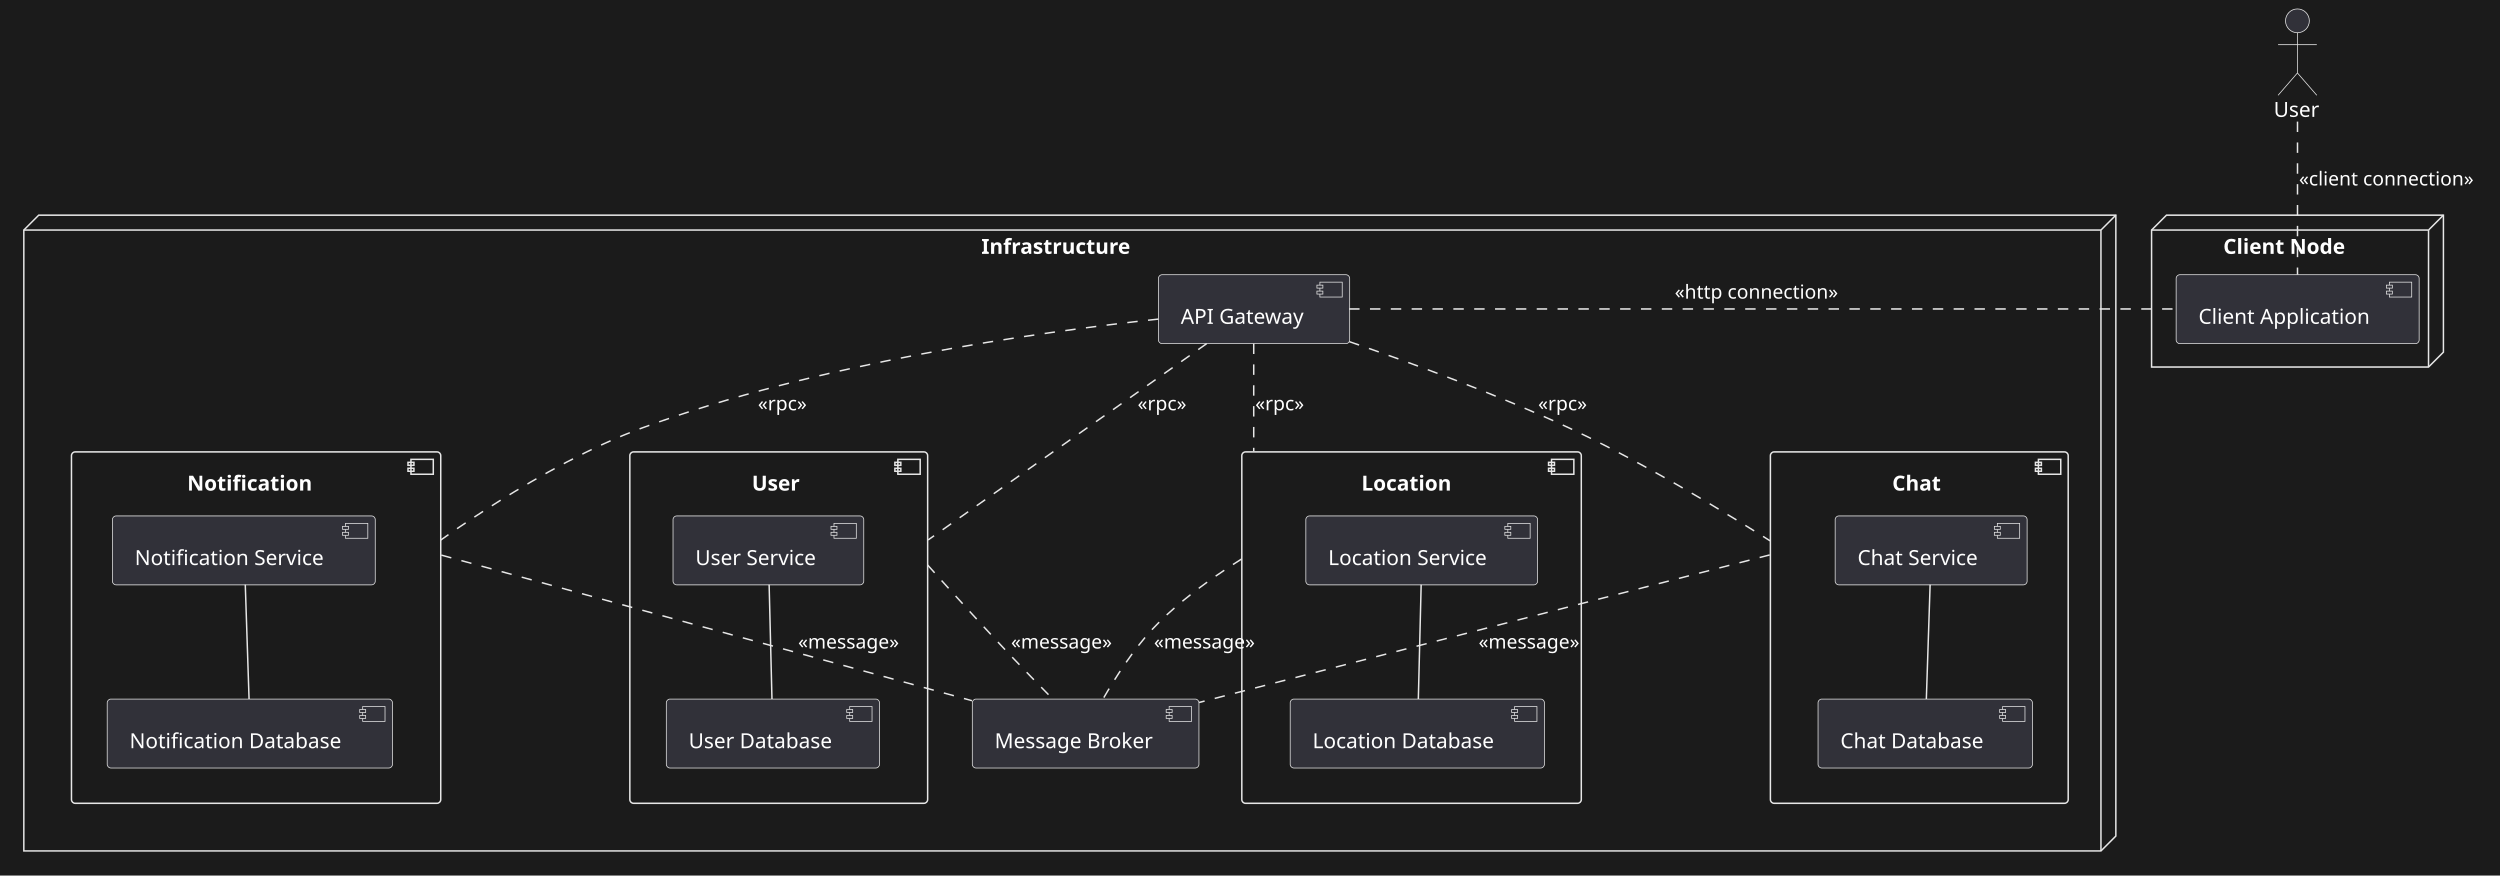
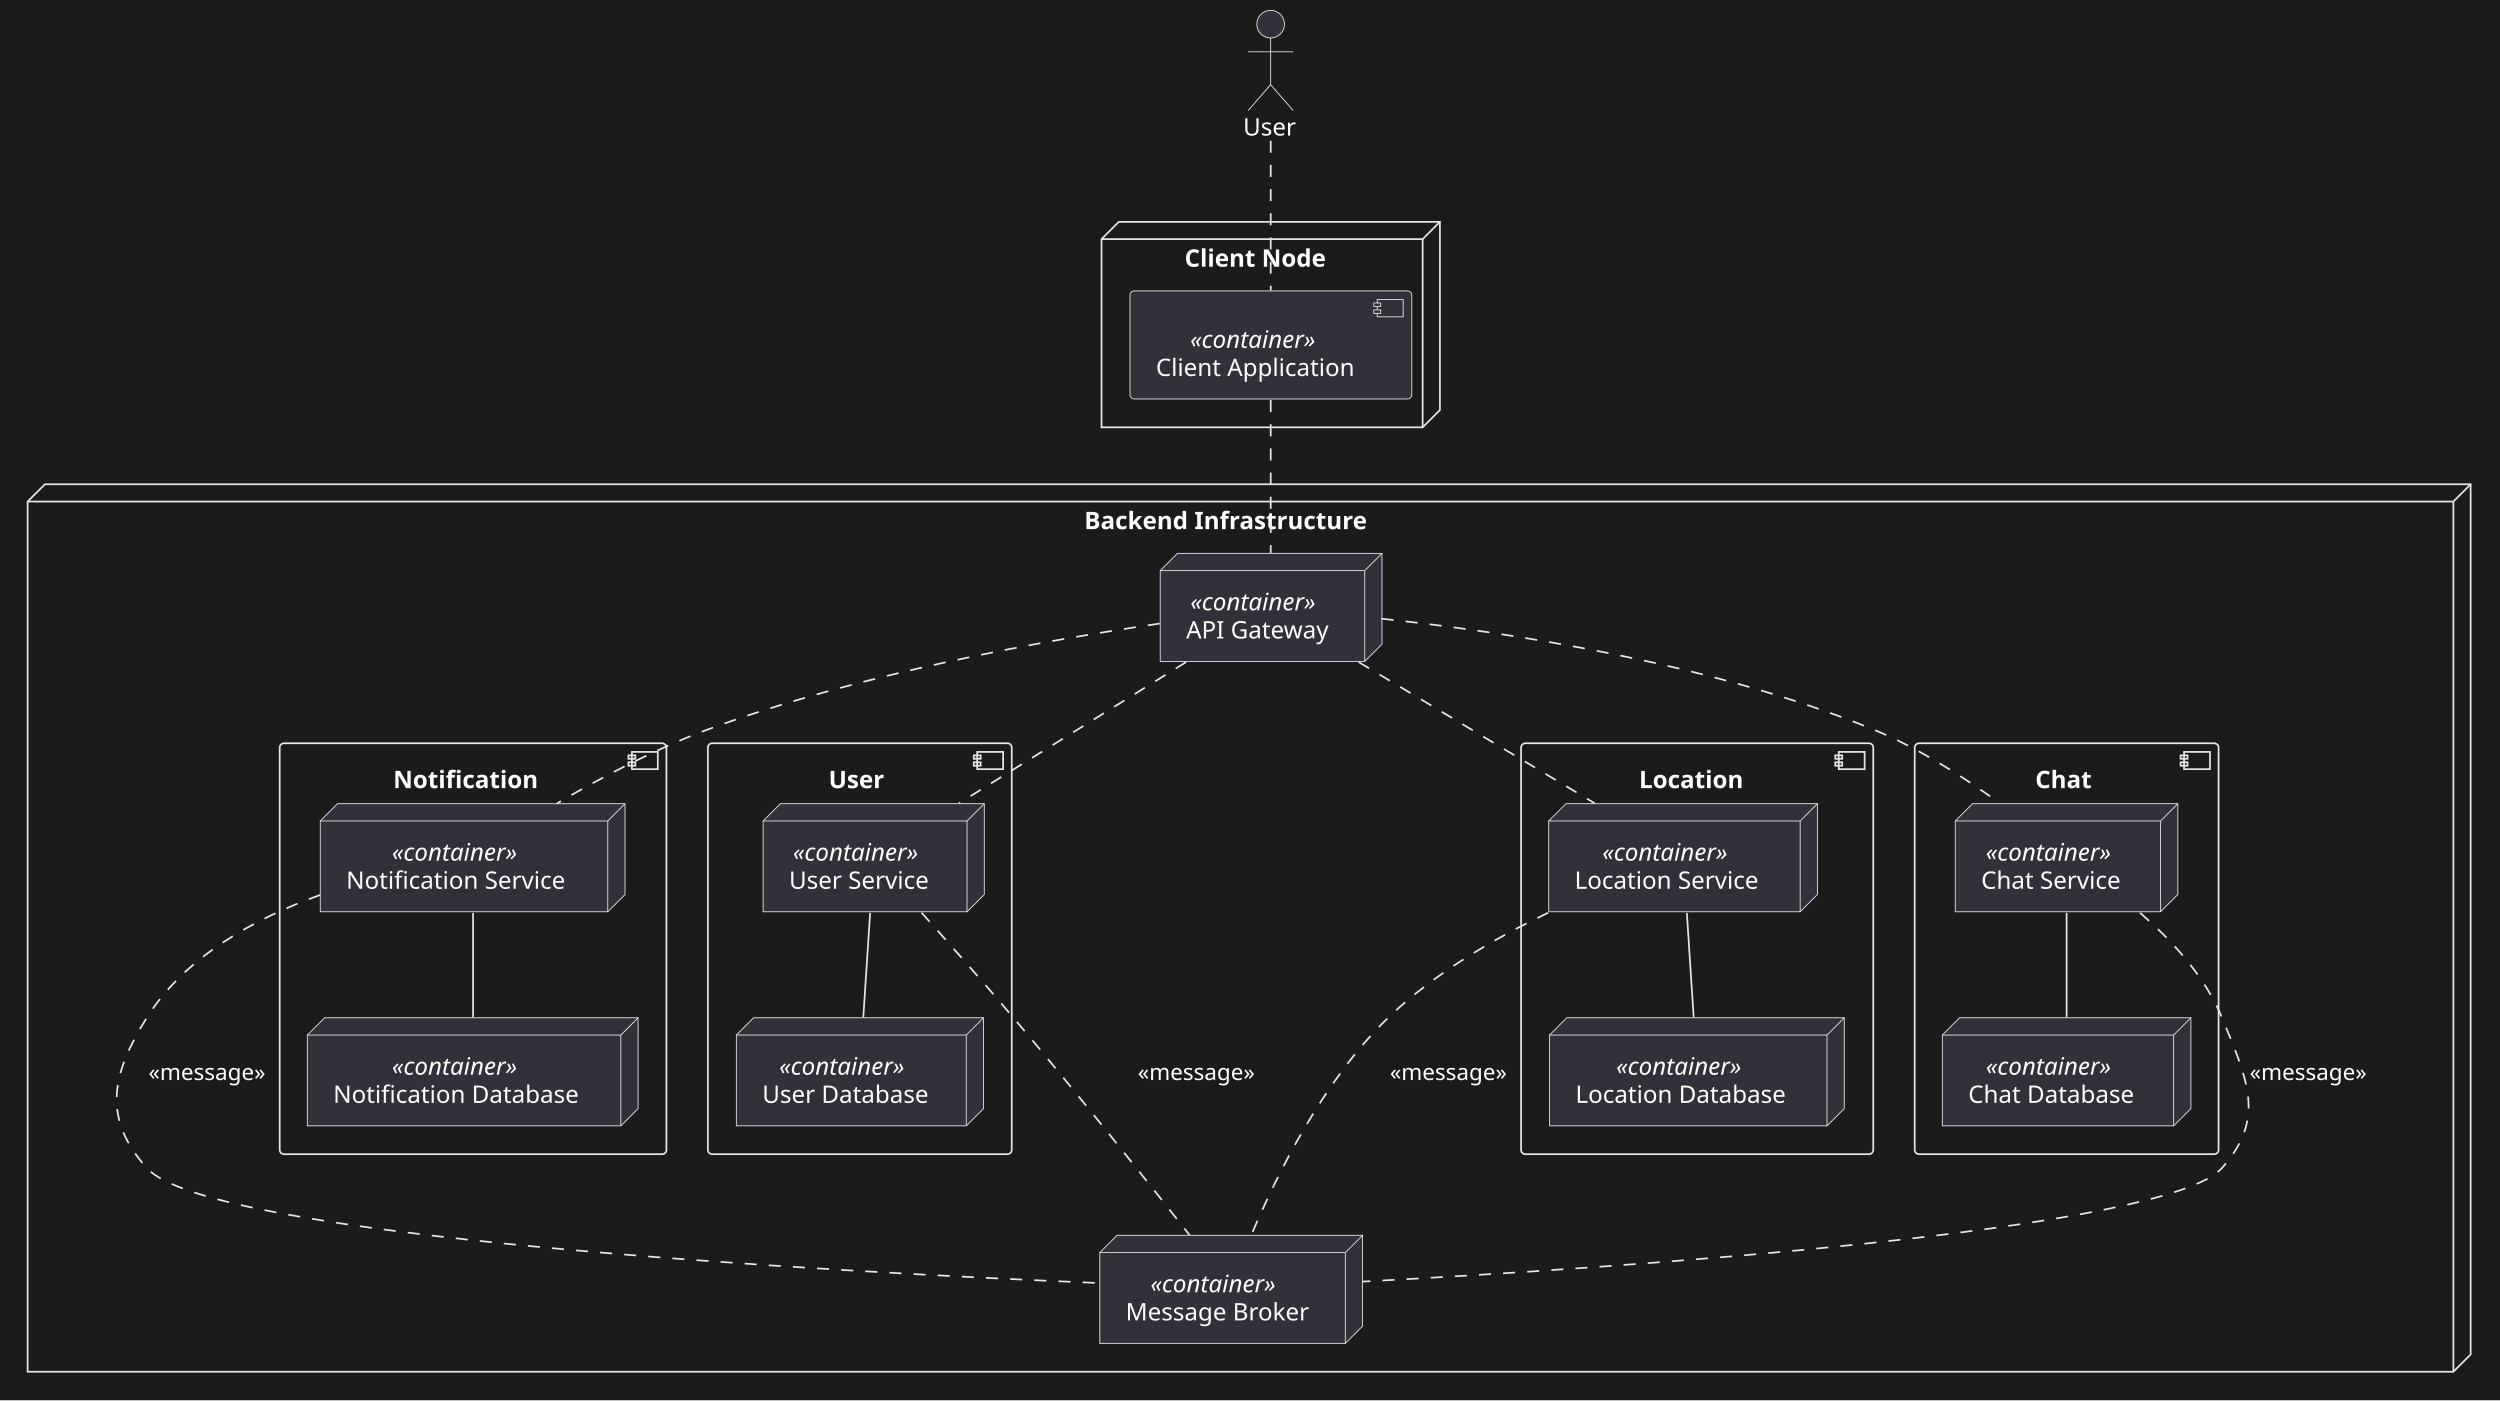
- <svg xmlns="http://www.w3.org/2000/svg" contentStyleType="text/css" data-diagram-type="DESCRIPTION" height="588px" preserveAspectRatio="none" style="width:1679px;height:588px;background:#1B1B1B;" version="1.1" viewBox="0 0 1679 588" width="1679px" zoomAndPan="magnify">
+ <svg xmlns="http://www.w3.org/2000/svg" contentStyleType="text/css" data-diagram-type="DESCRIPTION" height="811px" preserveAspectRatio="none" style="width:1448px;height:811px;background:#1B1B1B;" version="1.1" viewBox="0 0 1448 811" width="1448px" zoomAndPan="magnify">
  <defs />
  <g>
-     <rect fill="#1B1B1B" height="588" style="stroke:none;stroke-width:1;" width="1679" x="0" y="0" />
-     <g class="cluster" data-entity="CN" data-source-line="230" data-uid="ent0003" id="cluster_CN">
-       <polygon fill="none" points="1445,154.5,1455,144.5,1641,144.5,1641,236.5,1631,246.5,1445,246.5,1445,154.5" style="stroke:#E7E7E7;stroke-width:1;" />
-       <line style="stroke:#E7E7E7;stroke-width:1;" x1="1631" x2="1641" y1="154.5" y2="144.5" />
-       <line style="stroke:#E7E7E7;stroke-width:1;" x1="1445" x2="1631" y1="154.5" y2="154.5" />
-       <line style="stroke:#E7E7E7;stroke-width:1;" x1="1631" x2="1631" y1="154.5" y2="246.5" />
-       <text fill="#FFFFFF" font-family="sans-serif" font-size="14" font-weight="bold" lengthAdjust="spacing" textLength="91.752" x="1493.124" y="170.495">Client Node</text>
+     <rect fill="#1B1B1B" height="811" style="stroke:none;stroke-width:1;" width="1448" x="0" y="0" />
+     <g class="cluster" data-entity="CN" data-source-line="231" data-uid="ent0003" id="cluster_CN">
+       <polygon fill="none" points="638,138.5,648,128.5,834,128.5,834,237.5,824,247.5,638,247.5,638,138.5" style="stroke:#E7E7E7;stroke-width:1;" />
+       <line style="stroke:#E7E7E7;stroke-width:1;" x1="824" x2="834" y1="138.5" y2="128.5" />
+       <line style="stroke:#E7E7E7;stroke-width:1;" x1="638" x2="824" y1="138.5" y2="138.5" />
+       <line style="stroke:#E7E7E7;stroke-width:1;" x1="824" x2="824" y1="138.5" y2="247.5" />
+       <text fill="#FFFFFF" font-family="sans-serif" font-size="14" font-weight="bold" lengthAdjust="spacing" textLength="91.752" x="686.124" y="154.495">Client Node</text>
    </g>
    <g class="cluster" data-entity="INF" data-source-line="235" data-uid="ent0005" id="cluster_INF">
-       <polygon fill="none" points="16,154.5,26,144.5,1421,144.5,1421,561.5,1411,571.5,16,571.5,16,154.5" style="stroke:#E7E7E7;stroke-width:1;" />
-       <line style="stroke:#E7E7E7;stroke-width:1;" x1="1411" x2="1421" y1="154.5" y2="144.5" />
-       <line style="stroke:#E7E7E7;stroke-width:1;" x1="16" x2="1411" y1="154.5" y2="154.5" />
-       <line style="stroke:#E7E7E7;stroke-width:1;" x1="1411" x2="1411" y1="154.5" y2="571.5" />
-       <text fill="#FFFFFF" font-family="sans-serif" font-size="14" font-weight="bold" lengthAdjust="spacing" textLength="110.872" x="659.064" y="170.495">Infrastructure</text>
+       <polygon fill="none" points="16,290.5,26,280.5,1431,280.5,1431,784.5,1421,794.5,16,794.5,16,290.5" style="stroke:#E7E7E7;stroke-width:1;" />
+       <line style="stroke:#E7E7E7;stroke-width:1;" x1="1421" x2="1431" y1="290.5" y2="280.5" />
+       <line style="stroke:#E7E7E7;stroke-width:1;" x1="16" x2="1421" y1="290.5" y2="290.5" />
+       <line style="stroke:#E7E7E7;stroke-width:1;" x1="1421" x2="1421" y1="290.5" y2="794.5" />
+       <text fill="#FFFFFF" font-family="sans-serif" font-size="14" font-weight="bold" lengthAdjust="spacing" textLength="182.957" x="628.021" y="306.495">Backend Infrastructure</text>
    </g>
-     <g class="cluster" data-entity="NS" data-source-line="241" data-uid="ent0008" id="cluster_NS">
-       <rect fill="none" height="236" rx="2.5" ry="2.5" style="stroke:#E7E7E7;stroke-width:1;" width="248" x="48" y="303.5" />
-       <rect fill="none" height="10" style="stroke:#E7E7E7;stroke-width:1;" width="15" x="276" y="308.5" />
-       <rect fill="none" height="2" style="stroke:#E7E7E7;stroke-width:1;" width="4" x="274" y="310.5" />
-       <rect fill="none" height="2" style="stroke:#E7E7E7;stroke-width:1;" width="4" x="274" y="314.5" />
-       <text fill="#FFFFFF" font-family="sans-serif" font-size="14" font-weight="bold" lengthAdjust="spacing" textLength="92.538" x="125.731" y="329.495">Notification</text>
+     <g class="cluster" data-entity="NS" data-source-line="240" data-uid="ent0008" id="cluster_NS">
+       <rect fill="none" height="238" rx="2.5" ry="2.5" style="stroke:#E7E7E7;stroke-width:1;" width="224" x="162" y="430.5" />
+       <rect fill="none" height="10" style="stroke:#E7E7E7;stroke-width:1;" width="15" x="366" y="435.5" />
+       <rect fill="none" height="2" style="stroke:#E7E7E7;stroke-width:1;" width="4" x="364" y="437.5" />
+       <rect fill="none" height="2" style="stroke:#E7E7E7;stroke-width:1;" width="4" x="364" y="441.5" />
+       <text fill="#FFFFFF" font-family="sans-serif" font-size="14" font-weight="bold" lengthAdjust="spacing" textLength="92.538" x="227.731" y="456.495">Notification</text>
    </g>
-     <g class="cluster" data-entity="US" data-source-line="248" data-uid="ent0012" id="cluster_US">
-       <rect fill="none" height="236" rx="2.5" ry="2.5" style="stroke:#E7E7E7;stroke-width:1;" width="200" x="423" y="303.5" />
-       <rect fill="none" height="10" style="stroke:#E7E7E7;stroke-width:1;" width="15" x="603" y="308.5" />
-       <rect fill="none" height="2" style="stroke:#E7E7E7;stroke-width:1;" width="4" x="601" y="310.5" />
-       <rect fill="none" height="2" style="stroke:#E7E7E7;stroke-width:1;" width="4" x="601" y="314.5" />
-       <text fill="#FFFFFF" font-family="sans-serif" font-size="14" font-weight="bold" lengthAdjust="spacing" textLength="36.101" x="504.95" y="329.495">User</text>
+     <g class="cluster" data-entity="US" data-source-line="246" data-uid="ent0012" id="cluster_US">
+       <rect fill="none" height="238" rx="2.5" ry="2.5" style="stroke:#E7E7E7;stroke-width:1;" width="176" x="410" y="430.5" />
+       <rect fill="none" height="10" style="stroke:#E7E7E7;stroke-width:1;" width="15" x="566" y="435.5" />
+       <rect fill="none" height="2" style="stroke:#E7E7E7;stroke-width:1;" width="4" x="564" y="437.5" />
+       <rect fill="none" height="2" style="stroke:#E7E7E7;stroke-width:1;" width="4" x="564" y="441.5" />
+       <text fill="#FFFFFF" font-family="sans-serif" font-size="14" font-weight="bold" lengthAdjust="spacing" textLength="36.101" x="479.95" y="456.495">User</text>
    </g>
-     <g class="cluster" data-entity="LS" data-source-line="255" data-uid="ent0016" id="cluster_LS">
-       <rect fill="none" height="236" rx="2.5" ry="2.5" style="stroke:#E7E7E7;stroke-width:1;" width="228" x="834" y="303.5" />
-       <rect fill="none" height="10" style="stroke:#E7E7E7;stroke-width:1;" width="15" x="1042" y="308.5" />
-       <rect fill="none" height="2" style="stroke:#E7E7E7;stroke-width:1;" width="4" x="1040" y="310.5" />
-       <rect fill="none" height="2" style="stroke:#E7E7E7;stroke-width:1;" width="4" x="1040" y="314.5" />
-       <text fill="#FFFFFF" font-family="sans-serif" font-size="14" font-weight="bold" lengthAdjust="spacing" textLength="67.361" x="914.319" y="329.495">Location</text>
+     <g class="cluster" data-entity="LS" data-source-line="252" data-uid="ent0016" id="cluster_LS">
+       <rect fill="none" height="238" rx="2.5" ry="2.5" style="stroke:#E7E7E7;stroke-width:1;" width="204" x="881" y="430.5" />
+       <rect fill="none" height="10" style="stroke:#E7E7E7;stroke-width:1;" width="15" x="1065" y="435.5" />
+       <rect fill="none" height="2" style="stroke:#E7E7E7;stroke-width:1;" width="4" x="1063" y="437.5" />
+       <rect fill="none" height="2" style="stroke:#E7E7E7;stroke-width:1;" width="4" x="1063" y="441.5" />
+       <text fill="#FFFFFF" font-family="sans-serif" font-size="14" font-weight="bold" lengthAdjust="spacing" textLength="67.361" x="949.319" y="456.495">Location</text>
    </g>
-     <g class="cluster" data-entity="CS" data-source-line="262" data-uid="ent0020" id="cluster_CS">
-       <rect fill="none" height="236" rx="2.5" ry="2.5" style="stroke:#E7E7E7;stroke-width:1;" width="200" x="1189" y="303.5" />
-       <rect fill="none" height="10" style="stroke:#E7E7E7;stroke-width:1;" width="15" x="1369" y="308.5" />
-       <rect fill="none" height="2" style="stroke:#E7E7E7;stroke-width:1;" width="4" x="1367" y="310.5" />
-       <rect fill="none" height="2" style="stroke:#E7E7E7;stroke-width:1;" width="4" x="1367" y="314.5" />
-       <text fill="#FFFFFF" font-family="sans-serif" font-size="14" font-weight="bold" lengthAdjust="spacing" textLength="36.381" x="1270.81" y="329.495">Chat</text>
+     <g class="cluster" data-entity="CS" data-source-line="258" data-uid="ent0020" id="cluster_CS">
+       <rect fill="none" height="238" rx="2.5" ry="2.5" style="stroke:#E7E7E7;stroke-width:1;" width="176" x="1109" y="430.5" />
+       <rect fill="none" height="10" style="stroke:#E7E7E7;stroke-width:1;" width="15" x="1265" y="435.5" />
+       <rect fill="none" height="2" style="stroke:#E7E7E7;stroke-width:1;" width="4" x="1263" y="437.5" />
+       <rect fill="none" height="2" style="stroke:#E7E7E7;stroke-width:1;" width="4" x="1263" y="441.5" />
+       <text fill="#FFFFFF" font-family="sans-serif" font-size="14" font-weight="bold" lengthAdjust="spacing" textLength="36.381" x="1178.81" y="456.495">Chat</text>
    </g>
-     <g class="entity" data-entity="CA" data-source-line="231" data-uid="ent0004" id="entity_CA">
-       <rect fill="#313139" height="46.297" rx="2.5" ry="2.5" style="stroke:#E7E7E7;stroke-width:0.5;" width="163.204" x="1461.5" y="184.5" />
-       <rect fill="#313139" height="10" style="stroke:#E7E7E7;stroke-width:0.5;" width="15" x="1604.704" y="189.5" />
-       <rect fill="#313139" height="2" style="stroke:#E7E7E7;stroke-width:0.5;" width="4" x="1602.704" y="191.5" />
-       <rect fill="#313139" height="2" style="stroke:#E7E7E7;stroke-width:0.5;" width="4" x="1602.704" y="195.5" />
-       <text fill="#FFFFFF" font-family="sans-serif" font-size="14" lengthAdjust="spacing" textLength="123.204" x="1476.5" y="217.495">Client Application</text>
+     <g class="entity" data-entity="CA" data-source-line="232" data-uid="ent0004" id="entity_CA">
+       <rect fill="#313139" height="62.594" rx="2.5" ry="2.5" style="stroke:#E7E7E7;stroke-width:0.5;" width="163.204" x="654.5" y="168.5" />
+       <rect fill="#313139" height="10" style="stroke:#E7E7E7;stroke-width:0.5;" width="15" x="797.704" y="173.5" />
+       <rect fill="#313139" height="2" style="stroke:#E7E7E7;stroke-width:0.5;" width="4" x="795.704" y="175.5" />
+       <rect fill="#313139" height="2" style="stroke:#E7E7E7;stroke-width:0.5;" width="4" x="795.704" y="179.5" />
+       <text fill="#FFFFFF" font-family="sans-serif" font-size="14" font-style="italic" lengthAdjust="spacing" textLength="83.617" x="689.293" y="201.495">«container»</text>
+       <text fill="#FFFFFF" font-family="sans-serif" font-size="14" lengthAdjust="spacing" textLength="123.204" x="669.5" y="217.792">Client Application</text>
    </g>
-     <g class="entity" data-entity="AGW" data-source-line="238" data-uid="ent0006" id="entity_AGW">
-       <rect fill="#313139" height="46.297" rx="2.5" ry="2.5" style="stroke:#E7E7E7;stroke-width:0.5;" width="128.443" x="778" y="184.5" />
-       <rect fill="#313139" height="10" style="stroke:#E7E7E7;stroke-width:0.5;" width="15" x="886.443" y="189.5" />
-       <rect fill="#313139" height="2" style="stroke:#E7E7E7;stroke-width:0.5;" width="4" x="884.443" y="191.5" />
-       <rect fill="#313139" height="2" style="stroke:#E7E7E7;stroke-width:0.5;" width="4" x="884.443" y="195.5" />
-       <text fill="#FFFFFF" font-family="sans-serif" font-size="14" lengthAdjust="spacing" textLength="88.443" x="793" y="217.495">API Gateway</text>
+     <g class="entity" data-entity="AGW" data-source-line="237" data-uid="ent0006" id="entity_AGW">
+       <polygon fill="#313139" points="672,330.5,682,320.5,800.443,320.5,800.443,373.094,790.443,383.094,672,383.094,672,330.5" style="stroke:#E7E7E7;stroke-width:0.5;" />
+       <line style="stroke:#E7E7E7;stroke-width:0.5;" x1="790.443" x2="800.443" y1="330.5" y2="320.5" />
+       <line style="stroke:#E7E7E7;stroke-width:0.5;" x1="672" x2="790.443" y1="330.5" y2="330.5" />
+       <line style="stroke:#E7E7E7;stroke-width:0.5;" x1="790.443" x2="790.443" y1="330.5" y2="383.094" />
+       <text fill="#FFFFFF" font-family="sans-serif" font-size="14" font-style="italic" lengthAdjust="spacing" textLength="83.617" x="689.413" y="353.495">«container»</text>
+       <text fill="#FFFFFF" font-family="sans-serif" font-size="14" lengthAdjust="spacing" textLength="88.443" x="687" y="369.792">API Gateway</text>
    </g>
-     <g class="entity" data-entity="MB" data-source-line="239" data-uid="ent0007" id="entity_MB">
-       <rect fill="#313139" height="46.297" rx="2.5" ry="2.5" style="stroke:#E7E7E7;stroke-width:0.5;" width="152.212" x="653" y="469.5" />
-       <rect fill="#313139" height="10" style="stroke:#E7E7E7;stroke-width:0.5;" width="15" x="785.212" y="474.5" />
-       <rect fill="#313139" height="2" style="stroke:#E7E7E7;stroke-width:0.5;" width="4" x="783.212" y="476.5" />
-       <rect fill="#313139" height="2" style="stroke:#E7E7E7;stroke-width:0.5;" width="4" x="783.212" y="480.5" />
-       <text fill="#FFFFFF" font-family="sans-serif" font-size="14" lengthAdjust="spacing" textLength="112.212" x="668" y="502.495">Message Broker</text>
+     <g class="entity" data-entity="MB" data-source-line="238" data-uid="ent0007" id="entity_MB">
+       <polygon fill="#313139" points="637,725.5,647,715.5,789.212,715.5,789.212,768.094,779.212,778.094,637,778.094,637,725.5" style="stroke:#E7E7E7;stroke-width:0.5;" />
+       <line style="stroke:#E7E7E7;stroke-width:0.5;" x1="779.212" x2="789.212" y1="725.5" y2="715.5" />
+       <line style="stroke:#E7E7E7;stroke-width:0.5;" x1="637" x2="779.212" y1="725.5" y2="725.5" />
+       <line style="stroke:#E7E7E7;stroke-width:0.5;" x1="779.212" x2="779.212" y1="725.5" y2="778.094" />
+       <text fill="#FFFFFF" font-family="sans-serif" font-size="14" font-style="italic" lengthAdjust="spacing" textLength="83.617" x="666.297" y="748.495">«container»</text>
+       <text fill="#FFFFFF" font-family="sans-serif" font-size="14" lengthAdjust="spacing" textLength="112.212" x="652" y="764.792">Message Broker</text>
    </g>
-     <g class="entity" data-entity="NSI" data-source-line="242" data-uid="ent0009" id="entity_NSI">
-       <rect fill="#313139" height="46.297" rx="2.5" ry="2.5" style="stroke:#E7E7E7;stroke-width:0.5;" width="176.52" x="75.5" y="346.5" />
-       <rect fill="#313139" height="10" style="stroke:#E7E7E7;stroke-width:0.5;" width="15" x="232.02" y="351.5" />
-       <rect fill="#313139" height="2" style="stroke:#E7E7E7;stroke-width:0.5;" width="4" x="230.02" y="353.5" />
-       <rect fill="#313139" height="2" style="stroke:#E7E7E7;stroke-width:0.5;" width="4" x="230.02" y="357.5" />
-       <text fill="#FFFFFF" font-family="sans-serif" font-size="14" lengthAdjust="spacing" textLength="136.52" x="90.5" y="379.495">Notification Service</text>
+     <g class="entity" data-entity="NSI" data-source-line="241" data-uid="ent0009" id="entity_NSI">
+       <polygon fill="#313139" points="185.5,475.5,195.5,465.5,362.021,465.5,362.021,518.094,352.021,528.094,185.5,528.094,185.5,475.5" style="stroke:#E7E7E7;stroke-width:0.5;" />
+       <line style="stroke:#E7E7E7;stroke-width:0.5;" x1="352.021" x2="362.021" y1="475.5" y2="465.5" />
+       <line style="stroke:#E7E7E7;stroke-width:0.5;" x1="185.5" x2="352.021" y1="475.5" y2="475.5" />
+       <line style="stroke:#E7E7E7;stroke-width:0.5;" x1="352.021" x2="352.021" y1="475.5" y2="528.094" />
+       <text fill="#FFFFFF" font-family="sans-serif" font-size="14" font-style="italic" lengthAdjust="spacing" textLength="83.617" x="226.952" y="498.495">«container»</text>
+       <text fill="#FFFFFF" font-family="sans-serif" font-size="14" lengthAdjust="spacing" textLength="136.52" x="200.5" y="514.792">Notification Service</text>
    </g>
-     <g class="entity" data-entity="ND" data-source-line="243" data-uid="ent0010" id="entity_ND">
-       <rect fill="#313139" height="46.297" rx="2.5" ry="2.5" style="stroke:#E7E7E7;stroke-width:0.5;" width="191.58" x="72" y="469.5" />
-       <rect fill="#313139" height="10" style="stroke:#E7E7E7;stroke-width:0.5;" width="15" x="243.58" y="474.5" />
-       <rect fill="#313139" height="2" style="stroke:#E7E7E7;stroke-width:0.5;" width="4" x="241.58" y="476.5" />
-       <rect fill="#313139" height="2" style="stroke:#E7E7E7;stroke-width:0.5;" width="4" x="241.58" y="480.5" />
-       <text fill="#FFFFFF" font-family="sans-serif" font-size="14" lengthAdjust="spacing" textLength="151.58" x="87" y="502.495">Notification Database</text>
+     <g class="entity" data-entity="ND" data-source-line="242" data-uid="ent0010" id="entity_ND">
+       <polygon fill="#313139" points="178,599.5,188,589.5,369.58,589.5,369.58,642.094,359.58,652.094,178,652.094,178,599.5" style="stroke:#E7E7E7;stroke-width:0.5;" />
+       <line style="stroke:#E7E7E7;stroke-width:0.5;" x1="359.58" x2="369.58" y1="599.5" y2="589.5" />
+       <line style="stroke:#E7E7E7;stroke-width:0.5;" x1="178" x2="359.58" y1="599.5" y2="599.5" />
+       <line style="stroke:#E7E7E7;stroke-width:0.5;" x1="359.58" x2="359.58" y1="599.5" y2="652.094" />
+       <text fill="#FFFFFF" font-family="sans-serif" font-size="14" font-style="italic" lengthAdjust="spacing" textLength="83.617" x="226.981" y="622.495">«container»</text>
+       <text fill="#FFFFFF" font-family="sans-serif" font-size="14" lengthAdjust="spacing" textLength="151.58" x="193" y="638.792">Notification Database</text>
    </g>
-     <g class="entity" data-entity="USI" data-source-line="249" data-uid="ent0013" id="entity_USI">
-       <rect fill="#313139" height="46.297" rx="2.5" ry="2.5" style="stroke:#E7E7E7;stroke-width:0.5;" width="128.102" x="452" y="346.5" />
-       <rect fill="#313139" height="10" style="stroke:#E7E7E7;stroke-width:0.5;" width="15" x="560.102" y="351.5" />
-       <rect fill="#313139" height="2" style="stroke:#E7E7E7;stroke-width:0.5;" width="4" x="558.102" y="353.5" />
-       <rect fill="#313139" height="2" style="stroke:#E7E7E7;stroke-width:0.5;" width="4" x="558.102" y="357.5" />
-       <text fill="#FFFFFF" font-family="sans-serif" font-size="14" lengthAdjust="spacing" textLength="88.102" x="467" y="379.495">User Service</text>
+     <g class="entity" data-entity="USI" data-source-line="247" data-uid="ent0013" id="entity_USI">
+       <polygon fill="#313139" points="442,475.5,452,465.5,570.102,465.5,570.102,518.094,560.102,528.094,442,528.094,442,475.5" style="stroke:#E7E7E7;stroke-width:0.5;" />
+       <line style="stroke:#E7E7E7;stroke-width:0.5;" x1="560.102" x2="570.102" y1="475.5" y2="465.5" />
+       <line style="stroke:#E7E7E7;stroke-width:0.5;" x1="442" x2="560.102" y1="475.5" y2="475.5" />
+       <line style="stroke:#E7E7E7;stroke-width:0.5;" x1="560.102" x2="560.102" y1="475.5" y2="528.094" />
+       <text fill="#FFFFFF" font-family="sans-serif" font-size="14" font-style="italic" lengthAdjust="spacing" textLength="83.617" x="459.242" y="498.495">«container»</text>
+       <text fill="#FFFFFF" font-family="sans-serif" font-size="14" lengthAdjust="spacing" textLength="88.102" x="457" y="514.792">User Service</text>
    </g>
-     <g class="entity" data-entity="UD" data-source-line="250" data-uid="ent0014" id="entity_UD">
-       <rect fill="#313139" height="46.297" rx="2.5" ry="2.5" style="stroke:#E7E7E7;stroke-width:0.5;" width="143.161" x="447.5" y="469.5" />
-       <rect fill="#313139" height="10" style="stroke:#E7E7E7;stroke-width:0.5;" width="15" x="570.661" y="474.5" />
-       <rect fill="#313139" height="2" style="stroke:#E7E7E7;stroke-width:0.5;" width="4" x="568.661" y="476.5" />
-       <rect fill="#313139" height="2" style="stroke:#E7E7E7;stroke-width:0.5;" width="4" x="568.661" y="480.5" />
-       <text fill="#FFFFFF" font-family="sans-serif" font-size="14" lengthAdjust="spacing" textLength="103.161" x="462.5" y="502.495">User Database</text>
+     <g class="entity" data-entity="UD" data-source-line="248" data-uid="ent0014" id="entity_UD">
+       <polygon fill="#313139" points="426.5,599.5,436.5,589.5,569.661,589.5,569.661,642.094,559.661,652.094,426.5,652.094,426.5,599.5" style="stroke:#E7E7E7;stroke-width:0.5;" />
+       <line style="stroke:#E7E7E7;stroke-width:0.5;" x1="559.661" x2="569.661" y1="599.5" y2="589.5" />
+       <line style="stroke:#E7E7E7;stroke-width:0.5;" x1="426.5" x2="559.661" y1="599.5" y2="599.5" />
+       <line style="stroke:#E7E7E7;stroke-width:0.5;" x1="559.661" x2="559.661" y1="599.5" y2="652.094" />
+       <text fill="#FFFFFF" font-family="sans-serif" font-size="14" font-style="italic" lengthAdjust="spacing" textLength="83.617" x="451.272" y="622.495">«container»</text>
+       <text fill="#FFFFFF" font-family="sans-serif" font-size="14" lengthAdjust="spacing" textLength="103.161" x="441.5" y="638.792">User Database</text>
    </g>
-     <g class="entity" data-entity="LSI" data-source-line="256" data-uid="ent0017" id="entity_LSI">
-       <rect fill="#313139" height="46.297" rx="2.5" ry="2.5" style="stroke:#E7E7E7;stroke-width:0.5;" width="155.65" x="877" y="346.5" />
-       <rect fill="#313139" height="10" style="stroke:#E7E7E7;stroke-width:0.5;" width="15" x="1012.65" y="351.5" />
-       <rect fill="#313139" height="2" style="stroke:#E7E7E7;stroke-width:0.5;" width="4" x="1010.65" y="353.5" />
-       <rect fill="#313139" height="2" style="stroke:#E7E7E7;stroke-width:0.5;" width="4" x="1010.65" y="357.5" />
-       <text fill="#FFFFFF" font-family="sans-serif" font-size="14" lengthAdjust="spacing" textLength="115.65" x="892" y="379.495">Location Service</text>
+     <g class="entity" data-entity="LSI" data-source-line="253" data-uid="ent0017" id="entity_LSI">
+       <polygon fill="#313139" points="897,475.5,907,465.5,1052.65,465.5,1052.65,518.094,1042.65,528.094,897,528.094,897,475.5" style="stroke:#E7E7E7;stroke-width:0.5;" />
+       <line style="stroke:#E7E7E7;stroke-width:0.5;" x1="1042.65" x2="1052.65" y1="475.5" y2="465.5" />
+       <line style="stroke:#E7E7E7;stroke-width:0.5;" x1="897" x2="1042.65" y1="475.5" y2="475.5" />
+       <line style="stroke:#E7E7E7;stroke-width:0.5;" x1="1042.65" x2="1042.65" y1="475.5" y2="528.094" />
+       <text fill="#FFFFFF" font-family="sans-serif" font-size="14" font-style="italic" lengthAdjust="spacing" textLength="83.617" x="928.017" y="498.495">«container»</text>
+       <text fill="#FFFFFF" font-family="sans-serif" font-size="14" lengthAdjust="spacing" textLength="115.65" x="912" y="514.792">Location Service</text>
    </g>
-     <g class="entity" data-entity="LD" data-source-line="257" data-uid="ent0018" id="entity_LD">
-       <rect fill="#313139" height="46.297" rx="2.5" ry="2.5" style="stroke:#E7E7E7;stroke-width:0.5;" width="170.71" x="866.5" y="469.5" />
-       <rect fill="#313139" height="10" style="stroke:#E7E7E7;stroke-width:0.5;" width="15" x="1017.21" y="474.5" />
-       <rect fill="#313139" height="2" style="stroke:#E7E7E7;stroke-width:0.5;" width="4" x="1015.21" y="476.5" />
-       <rect fill="#313139" height="2" style="stroke:#E7E7E7;stroke-width:0.5;" width="4" x="1015.21" y="480.5" />
-       <text fill="#FFFFFF" font-family="sans-serif" font-size="14" lengthAdjust="spacing" textLength="130.71" x="881.5" y="502.495">Location Database</text>
+     <g class="entity" data-entity="LD" data-source-line="254" data-uid="ent0018" id="entity_LD">
+       <polygon fill="#313139" points="897.5,599.5,907.5,589.5,1068.21,589.5,1068.21,642.094,1058.21,652.094,897.5,652.094,897.5,599.5" style="stroke:#E7E7E7;stroke-width:0.5;" />
+       <line style="stroke:#E7E7E7;stroke-width:0.5;" x1="1058.21" x2="1068.21" y1="599.5" y2="589.5" />
+       <line style="stroke:#E7E7E7;stroke-width:0.5;" x1="897.5" x2="1058.21" y1="599.5" y2="599.5" />
+       <line style="stroke:#E7E7E7;stroke-width:0.5;" x1="1058.21" x2="1058.21" y1="599.5" y2="652.094" />
+       <text fill="#FFFFFF" font-family="sans-serif" font-size="14" font-style="italic" lengthAdjust="spacing" textLength="83.617" x="936.046" y="622.495">«container»</text>
+       <text fill="#FFFFFF" font-family="sans-serif" font-size="14" lengthAdjust="spacing" textLength="130.71" x="912.5" y="638.792">Location Database</text>
    </g>
-     <g class="entity" data-entity="CSI" data-source-line="263" data-uid="ent0021" id="entity_CSI">
-       <rect fill="#313139" height="46.297" rx="2.5" ry="2.5" style="stroke:#E7E7E7;stroke-width:0.5;" width="128.908" x="1232.5" y="346.5" />
-       <rect fill="#313139" height="10" style="stroke:#E7E7E7;stroke-width:0.5;" width="15" x="1341.408" y="351.5" />
-       <rect fill="#313139" height="2" style="stroke:#E7E7E7;stroke-width:0.5;" width="4" x="1339.408" y="353.5" />
-       <rect fill="#313139" height="2" style="stroke:#E7E7E7;stroke-width:0.5;" width="4" x="1339.408" y="357.5" />
-       <text fill="#FFFFFF" font-family="sans-serif" font-size="14" lengthAdjust="spacing" textLength="88.908" x="1247.5" y="379.495">Chat Service</text>
+     <g class="entity" data-entity="CSI" data-source-line="259" data-uid="ent0021" id="entity_CSI">
+       <polygon fill="#313139" points="1132.5,475.5,1142.5,465.5,1261.408,465.5,1261.408,518.094,1251.408,528.094,1132.5,528.094,1132.5,475.5" style="stroke:#E7E7E7;stroke-width:0.5;" />
+       <line style="stroke:#E7E7E7;stroke-width:0.5;" x1="1251.408" x2="1261.408" y1="475.5" y2="465.5" />
+       <line style="stroke:#E7E7E7;stroke-width:0.5;" x1="1132.5" x2="1251.408" y1="475.5" y2="475.5" />
+       <line style="stroke:#E7E7E7;stroke-width:0.5;" x1="1251.408" x2="1251.408" y1="475.5" y2="528.094" />
+       <text fill="#FFFFFF" font-family="sans-serif" font-size="14" font-style="italic" lengthAdjust="spacing" textLength="83.617" x="1150.146" y="498.495">«container»</text>
+       <text fill="#FFFFFF" font-family="sans-serif" font-size="14" lengthAdjust="spacing" textLength="88.908" x="1147.5" y="514.792">Chat Service</text>
    </g>
-     <g class="entity" data-entity="CD" data-source-line="264" data-uid="ent0022" id="entity_CD">
-       <rect fill="#313139" height="46.297" rx="2.5" ry="2.5" style="stroke:#E7E7E7;stroke-width:0.5;" width="143.968" x="1221" y="469.5" />
-       <rect fill="#313139" height="10" style="stroke:#E7E7E7;stroke-width:0.5;" width="15" x="1344.968" y="474.5" />
-       <rect fill="#313139" height="2" style="stroke:#E7E7E7;stroke-width:0.5;" width="4" x="1342.968" y="476.5" />
-       <rect fill="#313139" height="2" style="stroke:#E7E7E7;stroke-width:0.5;" width="4" x="1342.968" y="480.5" />
-       <text fill="#FFFFFF" font-family="sans-serif" font-size="14" lengthAdjust="spacing" textLength="103.968" x="1236" y="502.495">Chat Database</text>
+     <g class="entity" data-entity="CD" data-source-line="260" data-uid="ent0022" id="entity_CD">
+       <polygon fill="#313139" points="1125,599.5,1135,589.5,1268.968,589.5,1268.968,642.094,1258.968,652.094,1125,652.094,1125,599.5" style="stroke:#E7E7E7;stroke-width:0.5;" />
+       <line style="stroke:#E7E7E7;stroke-width:0.5;" x1="1258.968" x2="1268.968" y1="599.5" y2="589.5" />
+       <line style="stroke:#E7E7E7;stroke-width:0.5;" x1="1125" x2="1258.968" y1="599.5" y2="599.5" />
+       <line style="stroke:#E7E7E7;stroke-width:0.5;" x1="1258.968" x2="1258.968" y1="599.5" y2="652.094" />
+       <text fill="#FFFFFF" font-family="sans-serif" font-size="14" font-style="italic" lengthAdjust="spacing" textLength="83.617" x="1150.175" y="622.495">«container»</text>
+       <text fill="#FFFFFF" font-family="sans-serif" font-size="14" lengthAdjust="spacing" textLength="103.968" x="1140" y="638.792">Chat Database</text>
    </g>
    <g class="entity" data-entity="U" data-source-line="229" data-uid="ent0002" id="entity_U">
-       <ellipse cx="1542.955" cy="14" fill="#313139" rx="8" ry="8" style="stroke:#E7E7E7;stroke-width:0.5;" />
-       <path d="M1542.955,22 L1542.955,49 M1529.955,30 L1555.955,30 M1542.955,49 L1529.955,64 M1542.955,49 L1555.955,64" fill="none" style="stroke:#E7E7E7;stroke-width:0.5;" />
-       <text fill="#FFFFFF" font-family="sans-serif" font-size="14" lengthAdjust="spacing" textLength="31.91" x="1527" y="78.495">User</text>
+       <ellipse cx="735.955" cy="14" fill="#313139" rx="8" ry="8" style="stroke:#E7E7E7;stroke-width:0.5;" />
+       <path d="M735.955,22 L735.955,49 M722.955,30 L748.955,30 M735.955,49 L722.955,64 M735.955,49 L748.955,64" fill="none" style="stroke:#E7E7E7;stroke-width:0.5;" />
+       <text fill="#FFFFFF" font-family="sans-serif" font-size="14" lengthAdjust="spacing" textLength="31.91" x="720" y="78.495">User</text>
    </g>
-     <g class="link" data-entity-1="NSI" data-entity-2="ND" data-source-line="245" data-uid="lnk11" id="link_NSI_ND">
-       <path d="M164.73,392.69 C165.46,414.53 166.55,447.66 167.27,469.45" fill="none" id="NSI-ND" style="stroke:#E7E7E7;stroke-width:1;" />
+     <g class="link" data-entity-1="NSI" data-entity-2="ND" data-source-line="243" data-uid="lnk11" id="link_NSI_ND">
+       <path d="M274,528.79 C274,547.28 274,570.73 274,589.22" fill="none" id="NSI-ND" style="stroke:#E7E7E7;stroke-width:1;" />
    </g>
-     <g class="link" data-entity-1="USI" data-entity-2="UD" data-source-line="252" data-uid="lnk15" id="link_USI_UD">
-       <path d="M516.55,392.69 C517.09,414.53 517.91,447.66 518.45,469.45" fill="none" id="USI-UD" style="stroke:#E7E7E7;stroke-width:1;" />
+     <g class="link" data-entity-1="USI" data-entity-2="UD" data-source-line="249" data-uid="lnk15" id="link_USI_UD">
+       <path d="M503.98,528.79 C502.77,547.28 501.23,570.73 500.02,589.22" fill="none" id="USI-UD" style="stroke:#E7E7E7;stroke-width:1;" />
    </g>
-     <g class="link" data-entity-1="LSI" data-entity-2="LD" data-source-line="259" data-uid="lnk19" id="link_LSI_LD">
-       <path d="M954.45,392.69 C953.91,414.53 953.09,447.66 952.55,469.45" fill="none" id="LSI-LD" style="stroke:#E7E7E7;stroke-width:1;" />
+     <g class="link" data-entity-1="LSI" data-entity-2="LD" data-source-line="255" data-uid="lnk19" id="link_LSI_LD">
+       <path d="M977.02,528.79 C978.23,547.28 979.77,570.73 980.98,589.22" fill="none" id="LSI-LD" style="stroke:#E7E7E7;stroke-width:1;" />
    </g>
-     <g class="link" data-entity-1="CSI" data-entity-2="CD" data-source-line="266" data-uid="lnk23" id="link_CSI_CD">
-       <path d="M1296.27,392.69 C1295.54,414.53 1294.45,447.66 1293.73,469.45" fill="none" id="CSI-CD" style="stroke:#E7E7E7;stroke-width:1;" />
+     <g class="link" data-entity-1="CSI" data-entity-2="CD" data-source-line="261" data-uid="lnk23" id="link_CSI_CD">
+       <path d="M1197,528.79 C1197,547.28 1197,570.73 1197,589.22" fill="none" id="CSI-CD" style="stroke:#E7E7E7;stroke-width:1;" />
    </g>
-     <g class="link" data-entity-1="LS" data-entity-2="MB" data-source-line="269" data-uid="lnk24" id="link_LS_MB">
-       <path d="M833.955,375.36 C833.885,375.404 833.815,375.448 833.745,375.492 C829.222,378.317 823.166,382.23 816.404,386.942 C802.88,396.368 786.535,408.99 774,422.5 C760.87,436.65 749.07,455.07 740.86,469.31" fill="none" id="LS-MB" style="stroke:#E7E7E7;stroke-width:1;stroke-dasharray:7.0,7.0;" />
-       <text fill="#FFFFFF" font-family="sans-serif" font-size="13" lengthAdjust="spacing" textLength="74.331" x="775" y="435.567">«message»</text>
+     <g class="link" data-entity-1="LSI" data-entity-2="MB" data-source-line="264" data-uid="lnk24" id="link_LSI_MB">
+       <path d="M896.72,528.65 C865.33,543.64 830.41,564.01 804,589.5 C766.35,625.84 739.18,681.11 724.78,715.32" fill="none" id="LSI-MB" style="stroke:#E7E7E7;stroke-width:1;stroke-dasharray:7.0,7.0;" />
+       <text fill="#FFFFFF" font-family="sans-serif" font-size="13" lengthAdjust="spacing" textLength="74.331" x="805" y="625.567">«message»</text>
    </g>
-     <g class="link" data-entity-1="CS" data-entity-2="MB" data-source-line="270" data-uid="lnk25" id="link_CS_MB">
-       <path d="M1188.546,372.682 C1188.349,372.733 1188.148,372.785 1187.944,372.838 C1187.536,372.943 1187.115,373.052 1186.681,373.164 C1185.814,373.389 1184.895,373.626 1183.927,373.876 C1176.183,375.879 1165.265,378.701 1151.904,382.156 C1125.182,389.065 1088.686,398.501 1048.256,408.954 C967.398,429.86 870.805,454.835 805.2,471.8" fill="none" id="CS-MB" style="stroke:#E7E7E7;stroke-width:1;stroke-dasharray:7.0,7.0;" />
-       <text fill="#FFFFFF" font-family="sans-serif" font-size="13" lengthAdjust="spacing" textLength="74.331" x="993" y="435.567">«message»</text>
+     <g class="link" data-entity-1="CSI" data-entity-2="MB" data-source-line="265" data-uid="lnk25" id="link_CSI_MB">
+       <path d="M1239.52,528.7 C1257.81,544.55 1277.21,565.58 1287,589.5 C1301.65,625.28 1312.65,647.56 1287,676.5 C1254.5,713.17 937.68,734.33 789.14,742.31" fill="none" id="CSI-MB" style="stroke:#E7E7E7;stroke-width:1;stroke-dasharray:7.0,7.0;" />
+       <text fill="#FFFFFF" font-family="sans-serif" font-size="13" lengthAdjust="spacing" textLength="74.331" x="1303" y="625.567">«message»</text>
    </g>
-     <g class="link" data-entity-1="NS" data-entity-2="MB" data-source-line="271" data-uid="lnk26" id="link_NS_MB">
-       <path d="M296.354,372.791 C296.73,372.894 297.118,373.001 297.518,373.111 C298.318,373.33 299.165,373.563 300.058,373.808 C307.2,375.767 317.269,378.53 329.602,381.914 C354.269,388.683 387.991,397.936 425.46,408.216 C500.397,428.777 590.32,453.45 652.75,470.58" fill="none" id="NS-MB" style="stroke:#E7E7E7;stroke-width:1;stroke-dasharray:7.0,7.0;" />
-       <text fill="#FFFFFF" font-family="sans-serif" font-size="13" lengthAdjust="spacing" textLength="74.331" x="536" y="435.567">«message»</text>
+     <g class="link" data-entity-1="NSI" data-entity-2="MB" data-source-line="266" data-uid="lnk26" id="link_NSI_MB">
+       <path d="M185.42,518.37 C147.67,531.91 107.27,553.98 85,589.5 C64.46,622.26 59.21,647.69 85,676.5 C121.24,716.98 477.54,736.43 636.78,743.16" fill="none" id="NSI-MB" style="stroke:#E7E7E7;stroke-width:1;stroke-dasharray:7.0,7.0;" />
+       <text fill="#FFFFFF" font-family="sans-serif" font-size="13" lengthAdjust="spacing" textLength="74.331" x="86" y="625.567">«message»</text>
    </g>
-     <g class="link" data-entity-1="US" data-entity-2="MB" data-source-line="272" data-uid="lnk27" id="link_US_MB">
-       <path d="M623.018,379.484 C623.146,379.626 623.275,379.77 623.405,379.916 C623.926,380.497 624.467,381.101 625.028,381.726 C626.149,382.976 627.347,384.31 628.612,385.718 C631.144,388.533 633.947,391.643 636.95,394.964 C648.962,408.245 664.175,424.89 678,439.5 C687.39,449.42 697.93,460.22 706.98,469.4" fill="none" id="US-MB" style="stroke:#E7E7E7;stroke-width:1;stroke-dasharray:7.0,7.0;" />
-       <text fill="#FFFFFF" font-family="sans-serif" font-size="13" lengthAdjust="spacing" textLength="74.331" x="679" y="435.567">«message»</text>
+     <g class="link" data-entity-1="USI" data-entity-2="MB" data-source-line="267" data-uid="lnk27" id="link_USI_MB">
+       <path d="M533.73,528.6 C549.55,546.23 569.62,568.91 587,589.5 C623.34,632.54 663.98,683.56 689.03,715.36" fill="none" id="USI-MB" style="stroke:#E7E7E7;stroke-width:1;stroke-dasharray:7.0,7.0;" />
+       <text fill="#FFFFFF" font-family="sans-serif" font-size="13" lengthAdjust="spacing" textLength="74.331" x="659" y="625.567">«message»</text>
    </g>
-     <g class="link" data-entity-1="AGW" data-entity-2="US" data-source-line="274" data-uid="lnk28" id="link_AGW_US">
-       <path d="M810.44,230.75 C779.74,252.385 731.915,286.092 691.26,314.748 C670.933,329.075 652.398,342.139 638.692,351.8 C635.265,354.215 632.141,356.418 629.366,358.374 C627.978,359.352 626.678,360.269 625.471,361.119 C624.867,361.545 624.287,361.954 623.731,362.346 C623.592,362.444 623.454,362.541 623.318,362.637" fill="none" id="AGW-US" style="stroke:#E7E7E7;stroke-width:1;stroke-dasharray:7.0,7.0;" />
-       <text fill="#FFFFFF" font-family="sans-serif" font-size="13" lengthAdjust="spacing" textLength="36.651" x="764" y="275.567">«rpc»</text>
+     <g class="link" data-entity-1="AGW" data-entity-2="USI" data-source-line="269" data-uid="lnk28" id="link_AGW_USI">
+       <path d="M686.94,383.5 C648.15,407.62 594.25,441.13 555.38,465.3" fill="none" id="AGW-USI" style="stroke:#E7E7E7;stroke-width:1;stroke-dasharray:7.0,7.0;" />
    </g>
-     <g class="link" data-entity-1="AGW" data-entity-2="LS" data-source-line="275" data-uid="lnk29" id="link_AGW_LS">
-       <path d="M842,230.75 C842,241.567 842,255.403 842,270.116 C842,277.473 842,285.049 842,292.577 C842,294.458 842,296.337 842,298.209 C842,299.145 842,300.079 842,301.011 C842,301.477 842,301.942 842,302.406 C842,302.639 842,302.871 842,303.103" fill="none" id="AGW-LS" style="stroke:#E7E7E7;stroke-width:1;stroke-dasharray:7.0,7.0;" />
-       <text fill="#FFFFFF" font-family="sans-serif" font-size="13" lengthAdjust="spacing" textLength="36.651" x="843" y="275.567">«rpc»</text>
+     <g class="link" data-entity-1="AGW" data-entity-2="LSI" data-source-line="270" data-uid="lnk29" id="link_AGW_LSI">
+       <path d="M786.98,383.5 C827.28,407.62 883.3,441.13 923.69,465.3" fill="none" id="AGW-LSI" style="stroke:#E7E7E7;stroke-width:1;stroke-dasharray:7.0,7.0;" />
    </g>
-     <g class="link" data-entity-1="AGW" data-entity-2="CS" data-source-line="276" data-uid="lnk30" id="link_AGW_CS">
-       <path d="M906.16,229.43 C948.77,244.05 1005.58,264.94 1054,287.5 C1086.585,302.685 1121.735,322.545 1149.031,338.799 C1162.679,346.926 1174.364,354.151 1182.783,359.44 C1184.888,360.762 1186.788,361.963 1188.465,363.027 C1188.569,363.093 1188.673,363.159 1188.776,363.224" fill="none" id="AGW-CS" style="stroke:#E7E7E7;stroke-width:1;stroke-dasharray:7.0,7.0;" />
-       <text fill="#FFFFFF" font-family="sans-serif" font-size="13" lengthAdjust="spacing" textLength="36.651" x="1033" y="275.567">«rpc»</text>
+     <g class="link" data-entity-1="AGW" data-entity-2="CSI" data-source-line="271" data-uid="lnk30" id="link_AGW_CSI">
+       <path d="M800.21,358.35 C871.88,366 990.24,383.7 1085,422.5 C1111.15,433.21 1137.71,450.31 1158.39,465.32" fill="none" id="AGW-CSI" style="stroke:#E7E7E7;stroke-width:1;stroke-dasharray:7.0,7.0;" />
    </g>
-     <g class="link" data-entity-1="AGW" data-entity-2="NS" data-source-line="277" data-uid="lnk31" id="link_AGW_NS">
-       <path d="M777.96,214.3 C695.61,223.21 549.14,244.02 431,287.5 C397.26,299.915 362.092,319.73 335.075,336.654 C321.566,345.116 310.095,352.855 301.858,358.584 C299.799,360.017 297.942,361.324 296.306,362.485 C296.204,362.558 296.103,362.63 296.002,362.701" fill="none" id="AGW-NS" style="stroke:#E7E7E7;stroke-width:1;stroke-dasharray:7.0,7.0;" />
-       <text fill="#FFFFFF" font-family="sans-serif" font-size="13" lengthAdjust="spacing" textLength="36.651" x="509" y="275.567">«rpc»</text>
+     <g class="link" data-entity-1="AGW" data-entity-2="NSI" data-source-line="272" data-uid="lnk31" id="link_AGW_NSI">
+       <path d="M671.69,361.17 C604.82,370.94 497.84,390.16 410,422.5 C379.65,433.67 347.74,450.61 322.46,465.41" fill="none" id="AGW-NSI" style="stroke:#E7E7E7;stroke-width:1;stroke-dasharray:7.0,7.0;" />
    </g>
-     <g class="link" data-entity-1="AGW" data-entity-2="CA" data-source-line="280" data-uid="lnk32" id="link_AGW_CA">
-       <path d="M906.07,207.5 C1033.91,207.5 1320.49,207.5 1461.49,207.5" fill="none" id="AGW-CA" style="stroke:#E7E7E7;stroke-width:1;stroke-dasharray:7.0,7.0;" />
-       <text fill="#FFFFFF" font-family="sans-serif" font-size="13" lengthAdjust="spacing" textLength="118.352" x="1124.75" y="200.567">«http connection»</text>
+     <g class="link" data-entity-1="CA" data-entity-2="AGW" data-source-line="275" data-uid="lnk33" id="link_CA_AGW">
+       <path d="M736,231.72 C736,257.6 736,294.45 736,320.32" fill="none" id="CA-AGW" style="stroke:#E7E7E7;stroke-width:1;stroke-dasharray:7.0,7.0;" />
    </g>
-     <g class="link" data-entity-1="U" data-entity-2="CA" data-source-line="281" data-uid="lnk33" id="link_U_CA">
-       <path d="M1543,81.67 C1543,113.43 1543,158.05 1543,184.45" fill="none" id="U-CA" style="stroke:#E7E7E7;stroke-width:1;stroke-dasharray:7.0,7.0;" />
-       <text fill="#FFFFFF" font-family="sans-serif" font-size="13" lengthAdjust="spacing" textLength="127.372" x="1544" y="124.567">«client connection»</text>
+     <g class="link" data-entity-1="U" data-entity-2="CA" data-source-line="276" data-uid="lnk34" id="link_U_CA">
+       <path d="M736,81.51 C736,108.02 736,143.31 736,168.27" fill="none" id="U-CA" style="stroke:#E7E7E7;stroke-width:1;stroke-dasharray:7.0,7.0;" />
    </g>
  </g>
</svg>
